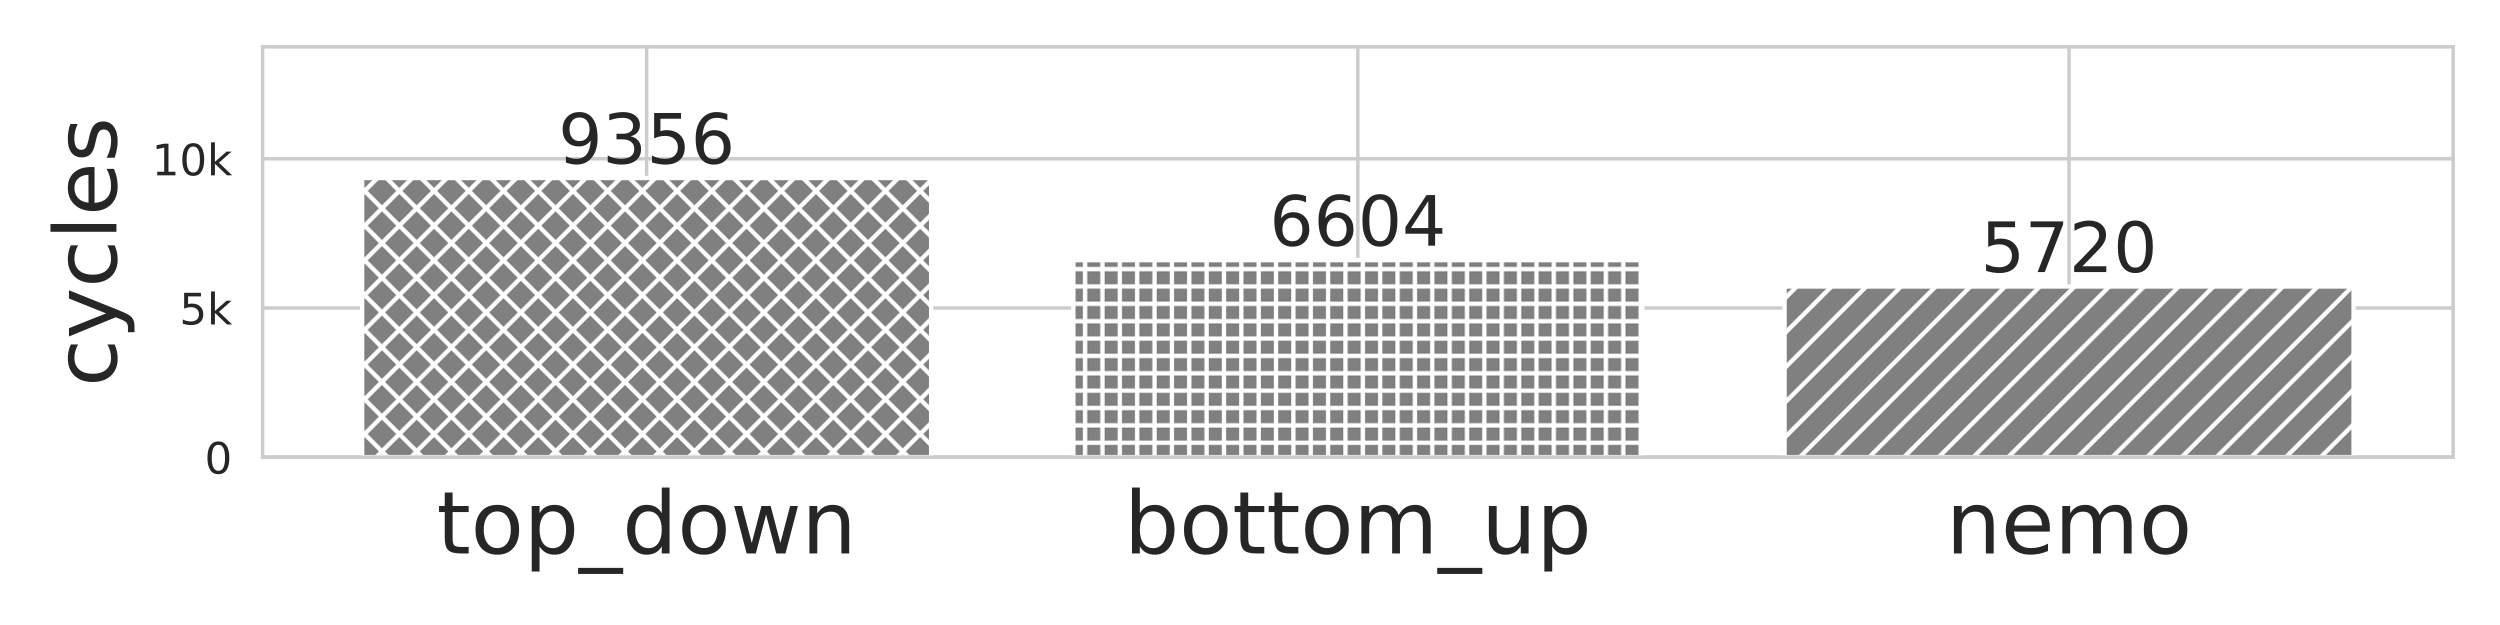
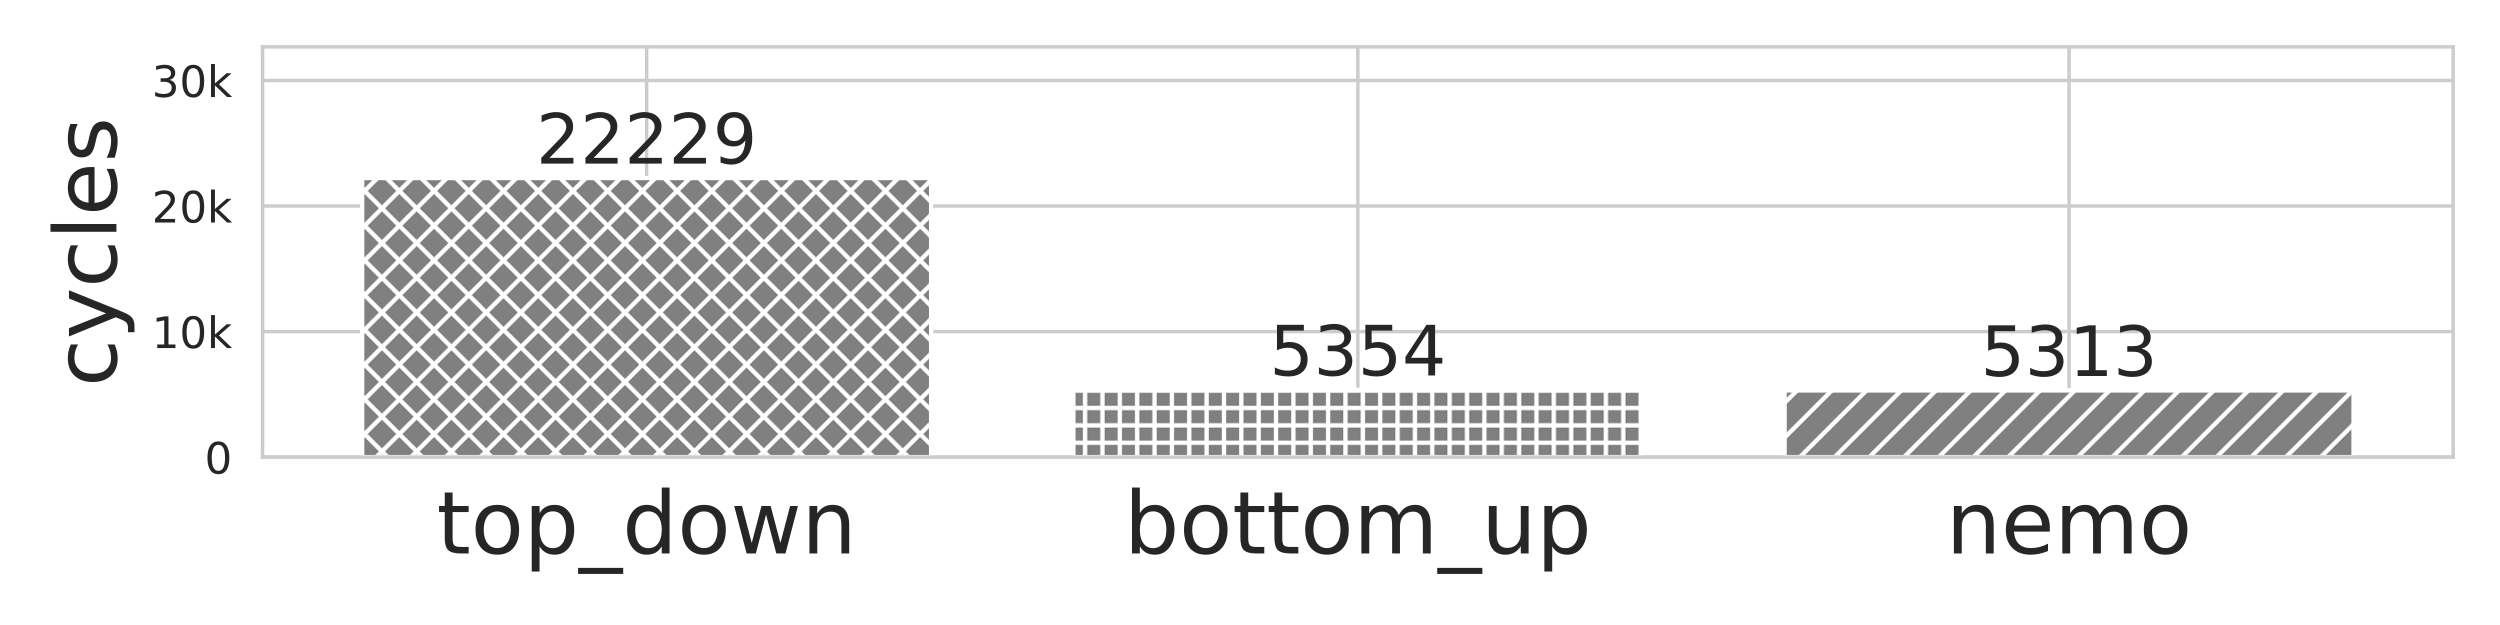
<svg xmlns="http://www.w3.org/2000/svg" xmlns:xlink="http://www.w3.org/1999/xlink" width="576pt" height="144pt" viewBox="0 0 576 144" version="1.1">
  <defs>
    <style type="text/css">*{stroke-linejoin: round; stroke-linecap: butt}</style>
  </defs>
  <g id="figure_1">
    <g id="patch_1">
      <path d="M 0 144  L 576 144  L 576 0  L 0 0  z " style="fill: #ffffff" />
    </g>
    <g id="axes_1">
      <g id="patch_2">
        <path d="M 60.5 105.32  L 565.2 105.32  L 565.2 10.8  L 60.5 10.8  z " style="fill: #ffffff" />
      </g>
      <g id="matplotlib.axis_1">
        <g id="xtick_1">
          <g id="line2d_1">
-             <path d="M 148.986 105.32  L 148.986 10.8  " clip-path="url(#pa4bf70bd33)" style="fill: none; stroke: #cccccc; stroke-width: 0.8; stroke-linecap: round" />
+             <path d="M 148.986 105.32  L 148.986 10.8  " clip-path="url(#p821ed88fff)" style="fill: none; stroke: #cccccc; stroke-width: 0.8; stroke-linecap: round" />
          </g>
          <g id="text_1">
            <g style="fill: #262626" transform="translate(100.6161 127.5169) scale(0.2 -0.2)">
              <defs>
                <path id="DejaVuSans-74" d="M 1172 4494  L 1172 3500  L 2356 3500  L 2356 3053  L 1172 3053  L 1172 1153  Q 1172 725 1289 603  Q 1406 481 1766 481  L 2356 481  L 2356 0  L 1766 0  Q 1100 0 847 248  Q 594 497 594 1153  L 594 3053  L 172 3053  L 172 3500  L 594 3500  L 594 4494  L 1172 4494  z " transform="scale(0.015625)" />
                <path id="DejaVuSans-6f" d="M 1959 3097  Q 1497 3097 1228 2736  Q 959 2375 959 1747  Q 959 1119 1226 758  Q 1494 397 1959 397  Q 2419 397 2687 759  Q 2956 1122 2956 1747  Q 2956 2369 2687 2733  Q 2419 3097 1959 3097  z M 1959 3584  Q 2709 3584 3137 3096  Q 3566 2609 3566 1747  Q 3566 888 3137 398  Q 2709 -91 1959 -91  Q 1206 -91 779 398  Q 353 888 353 1747  Q 353 2609 779 3096  Q 1206 3584 1959 3584  z " transform="scale(0.015625)" />
                <path id="DejaVuSans-70" d="M 1159 525  L 1159 -1331  L 581 -1331  L 581 3500  L 1159 3500  L 1159 2969  Q 1341 3281 1617 3432  Q 1894 3584 2278 3584  Q 2916 3584 3314 3078  Q 3713 2572 3713 1747  Q 3713 922 3314 415  Q 2916 -91 2278 -91  Q 1894 -91 1617 61  Q 1341 213 1159 525  z M 3116 1747  Q 3116 2381 2855 2742  Q 2594 3103 2138 3103  Q 1681 3103 1420 2742  Q 1159 2381 1159 1747  Q 1159 1113 1420 752  Q 1681 391 2138 391  Q 2594 391 2855 752  Q 3116 1113 3116 1747  z " transform="scale(0.015625)" />
                <path id="DejaVuSans-5f" d="M 3263 -1063  L 3263 -1509  L -63 -1509  L -63 -1063  L 3263 -1063  z " transform="scale(0.015625)" />
                <path id="DejaVuSans-64" d="M 2906 2969  L 2906 4863  L 3481 4863  L 3481 0  L 2906 0  L 2906 525  Q 2725 213 2448 61  Q 2172 -91 1784 -91  Q 1150 -91 751 415  Q 353 922 353 1747  Q 353 2572 751 3078  Q 1150 3584 1784 3584  Q 2172 3584 2448 3432  Q 2725 3281 2906 2969  z M 947 1747  Q 947 1113 1208 752  Q 1469 391 1925 391  Q 2381 391 2643 752  Q 2906 1113 2906 1747  Q 2906 2381 2643 2742  Q 2381 3103 1925 3103  Q 1469 3103 1208 2742  Q 947 2381 947 1747  z " transform="scale(0.015625)" />
                <path id="DejaVuSans-77" d="M 269 3500  L 844 3500  L 1563 769  L 2278 3500  L 2956 3500  L 3675 769  L 4391 3500  L 4966 3500  L 4050 0  L 3372 0  L 2619 2869  L 1863 0  L 1184 0  L 269 3500  z " transform="scale(0.015625)" />
                <path id="DejaVuSans-6e" d="M 3513 2113  L 3513 0  L 2938 0  L 2938 2094  Q 2938 2591 2744 2837  Q 2550 3084 2163 3084  Q 1697 3084 1428 2787  Q 1159 2491 1159 1978  L 1159 0  L 581 0  L 581 3500  L 1159 3500  L 1159 2956  Q 1366 3272 1645 3428  Q 1925 3584 2291 3584  Q 2894 3584 3203 3211  Q 3513 2838 3513 2113  z " transform="scale(0.015625)" />
              </defs>
              <use xlink:href="#DejaVuSans-74" />
              <use xlink:href="#DejaVuSans-6f" x="39.209" />
              <use xlink:href="#DejaVuSans-70" x="100.391" />
              <use xlink:href="#DejaVuSans-5f" x="163.867" />
              <use xlink:href="#DejaVuSans-64" x="213.867" />
              <use xlink:href="#DejaVuSans-6f" x="277.344" />
              <use xlink:href="#DejaVuSans-77" x="338.525" />
              <use xlink:href="#DejaVuSans-6e" x="420.312" />
            </g>
          </g>
        </g>
        <g id="xtick_2">
          <g id="line2d_2">
-             <path d="M 312.85 105.32  L 312.85 10.8  " clip-path="url(#pa4bf70bd33)" style="fill: none; stroke: #cccccc; stroke-width: 0.8; stroke-linecap: round" />
+             <path d="M 312.85 105.32  L 312.85 10.8  " clip-path="url(#p821ed88fff)" style="fill: none; stroke: #cccccc; stroke-width: 0.8; stroke-linecap: round" />
          </g>
          <g id="text_2">
            <g style="fill: #262626" transform="translate(258.9969 127.5169) scale(0.2 -0.2)">
              <defs>
                <path id="DejaVuSans-62" d="M 3116 1747  Q 3116 2381 2855 2742  Q 2594 3103 2138 3103  Q 1681 3103 1420 2742  Q 1159 2381 1159 1747  Q 1159 1113 1420 752  Q 1681 391 2138 391  Q 2594 391 2855 752  Q 3116 1113 3116 1747  z M 1159 2969  Q 1341 3281 1617 3432  Q 1894 3584 2278 3584  Q 2916 3584 3314 3078  Q 3713 2572 3713 1747  Q 3713 922 3314 415  Q 2916 -91 2278 -91  Q 1894 -91 1617 61  Q 1341 213 1159 525  L 1159 0  L 581 0  L 581 4863  L 1159 4863  L 1159 2969  z " transform="scale(0.015625)" />
                <path id="DejaVuSans-6d" d="M 3328 2828  Q 3544 3216 3844 3400  Q 4144 3584 4550 3584  Q 5097 3584 5394 3201  Q 5691 2819 5691 2113  L 5691 0  L 5113 0  L 5113 2094  Q 5113 2597 4934 2840  Q 4756 3084 4391 3084  Q 3944 3084 3684 2787  Q 3425 2491 3425 1978  L 3425 0  L 2847 0  L 2847 2094  Q 2847 2600 2669 2842  Q 2491 3084 2119 3084  Q 1678 3084 1418 2786  Q 1159 2488 1159 1978  L 1159 0  L 581 0  L 581 3500  L 1159 3500  L 1159 2956  Q 1356 3278 1631 3431  Q 1906 3584 2284 3584  Q 2666 3584 2933 3390  Q 3200 3197 3328 2828  z " transform="scale(0.015625)" />
                <path id="DejaVuSans-75" d="M 544 1381  L 544 3500  L 1119 3500  L 1119 1403  Q 1119 906 1312 657  Q 1506 409 1894 409  Q 2359 409 2629 706  Q 2900 1003 2900 1516  L 2900 3500  L 3475 3500  L 3475 0  L 2900 0  L 2900 538  Q 2691 219 2414 64  Q 2138 -91 1772 -91  Q 1169 -91 856 284  Q 544 659 544 1381  z M 1991 3584  L 1991 3584  z " transform="scale(0.015625)" />
              </defs>
              <use xlink:href="#DejaVuSans-62" />
              <use xlink:href="#DejaVuSans-6f" x="63.477" />
              <use xlink:href="#DejaVuSans-74" x="124.658" />
              <use xlink:href="#DejaVuSans-74" x="163.867" />
              <use xlink:href="#DejaVuSans-6f" x="203.076" />
              <use xlink:href="#DejaVuSans-6d" x="264.258" />
              <use xlink:href="#DejaVuSans-5f" x="361.67" />
              <use xlink:href="#DejaVuSans-75" x="411.67" />
              <use xlink:href="#DejaVuSans-70" x="475.049" />
            </g>
          </g>
        </g>
        <g id="xtick_3">
          <g id="line2d_3">
-             <path d="M 476.714 105.32  L 476.714 10.8  " clip-path="url(#pa4bf70bd33)" style="fill: none; stroke: #cccccc; stroke-width: 0.8; stroke-linecap: round" />
+             <path d="M 476.714 105.32  L 476.714 10.8  " clip-path="url(#p821ed88fff)" style="fill: none; stroke: #cccccc; stroke-width: 0.8; stroke-linecap: round" />
          </g>
          <g id="text_3">
            <g style="fill: #262626" transform="translate(448.3636 127.5169) scale(0.2 -0.2)">
              <defs>
                <path id="DejaVuSans-65" d="M 3597 1894  L 3597 1613  L 953 1613  Q 991 1019 1311 708  Q 1631 397 2203 397  Q 2534 397 2845 478  Q 3156 559 3463 722  L 3463 178  Q 3153 47 2828 -22  Q 2503 -91 2169 -91  Q 1331 -91 842 396  Q 353 884 353 1716  Q 353 2575 817 3079  Q 1281 3584 2069 3584  Q 2775 3584 3186 3129  Q 3597 2675 3597 1894  z M 3022 2063  Q 3016 2534 2758 2815  Q 2500 3097 2075 3097  Q 1594 3097 1305 2825  Q 1016 2553 972 2059  L 3022 2063  z " transform="scale(0.015625)" />
              </defs>
              <use xlink:href="#DejaVuSans-6e" />
              <use xlink:href="#DejaVuSans-65" x="63.379" />
              <use xlink:href="#DejaVuSans-6d" x="124.902" />
              <use xlink:href="#DejaVuSans-6f" x="222.314" />
            </g>
          </g>
        </g>
      </g>
      <g id="matplotlib.axis_2">
        <g id="ytick_1">
          <g id="line2d_4">
-             <path d="M 60.5 105.32  L 565.2 105.32  " clip-path="url(#pa4bf70bd33)" style="fill: none; stroke: #cccccc; stroke-width: 0.8; stroke-linecap: round" />
+             <path d="M 60.5 105.32  L 565.2 105.32  " clip-path="url(#p821ed88fff)" style="fill: none; stroke: #cccccc; stroke-width: 0.8; stroke-linecap: round" />
          </g>
          <g id="text_4">
            <g style="fill: #262626" transform="translate(47.1375 109.1192) scale(0.1 -0.1)">
              <defs>
                <path id="DejaVuSans-30" d="M 2034 4250  Q 1547 4250 1301 3770  Q 1056 3291 1056 2328  Q 1056 1369 1301 889  Q 1547 409 2034 409  Q 2525 409 2770 889  Q 3016 1369 3016 2328  Q 3016 3291 2770 3770  Q 2525 4250 2034 4250  z M 2034 4750  Q 2819 4750 3233 4129  Q 3647 3509 3647 2328  Q 3647 1150 3233 529  Q 2819 -91 2034 -91  Q 1250 -91 836 529  Q 422 1150 422 2328  Q 422 3509 836 4129  Q 1250 4750 2034 4750  z " transform="scale(0.015625)" />
              </defs>
              <use xlink:href="#DejaVuSans-30" />
            </g>
          </g>
        </g>
        <g id="ytick_2">
          <g id="line2d_5">
-             <path d="M 60.5 70.957  L 565.2 70.957  " clip-path="url(#pa4bf70bd33)" style="fill: none; stroke: #cccccc; stroke-width: 0.8; stroke-linecap: round" />
+             <path d="M 60.5 76.394  L 565.2 76.394  " clip-path="url(#p821ed88fff)" style="fill: none; stroke: #cccccc; stroke-width: 0.8; stroke-linecap: round" />
          </g>
          <g id="text_5">
-             <g style="fill: #262626" transform="translate(41.34687 74.75661) scale(0.1 -0.1)">
-               <defs>
-                 <path id="DejaVuSans-35" d="M 691 4666  L 3169 4666  L 3169 4134  L 1269 4134  L 1269 2991  Q 1406 3038 1543 3061  Q 1681 3084 1819 3084  Q 2600 3084 3056 2656  Q 3513 2228 3513 1497  Q 3513 744 3044 326  Q 2575 -91 1722 -91  Q 1428 -91 1123 -41  Q 819 9 494 109  L 494 744  Q 775 591 1075 516  Q 1375 441 1709 441  Q 2250 441 2565 725  Q 2881 1009 2881 1497  Q 2881 1984 2565 2268  Q 2250 2553 1709 2553  Q 1456 2553 1204 2497  Q 953 2441 691 2322  L 691 4666  z " transform="scale(0.015625)" />
+             <g style="fill: #262626" transform="translate(34.98438 80.19335) scale(0.1 -0.1)">
+               <defs>
+                 <path id="DejaVuSans-31" d="M 794 531  L 1825 531  L 1825 4091  L 703 3866  L 703 4441  L 1819 4666  L 2450 4666  L 2450 531  L 3481 531  L 3481 0  L 794 0  L 794 531  z " transform="scale(0.015625)" />
                <path id="DejaVuSans-6b" d="M 581 4863  L 1159 4863  L 1159 1991  L 2875 3500  L 3609 3500  L 1753 1863  L 3688 0  L 2938 0  L 1159 1709  L 1159 0  L 581 0  L 581 4863  z " transform="scale(0.015625)" />
-               </defs>
-               <use xlink:href="#DejaVuSans-35" />
-               <use xlink:href="#DejaVuSans-6b" x="63.623" />
-             </g>
-           </g>
-         </g>
-         <g id="ytick_3">
-           <g id="line2d_6">
-             <path d="M 60.5 36.595  L 565.2 36.595  " clip-path="url(#pa4bf70bd33)" style="fill: none; stroke: #cccccc; stroke-width: 0.8; stroke-linecap: round" />
-           </g>
-           <g id="text_6">
-             <g style="fill: #262626" transform="translate(34.98438 40.39399) scale(0.1 -0.1)">
-               <defs>
-                 <path id="DejaVuSans-31" d="M 794 531  L 1825 531  L 1825 4091  L 703 3866  L 703 4441  L 1819 4666  L 2450 4666  L 2450 531  L 3481 531  L 3481 0  L 794 0  L 794 531  z " transform="scale(0.015625)" />
              </defs>
              <use xlink:href="#DejaVuSans-31" />
              <use xlink:href="#DejaVuSans-30" x="63.623" />
              <use xlink:href="#DejaVuSans-6b" x="127.246" />
            </g>
          </g>
        </g>
-         <g id="text_7">
+         <g id="ytick_3">
+           <g id="line2d_6">
+             <path d="M 60.5 47.468  L 565.2 47.468  " clip-path="url(#p821ed88fff)" style="fill: none; stroke: #cccccc; stroke-width: 0.8; stroke-linecap: round" />
+           </g>
+           <g id="text_6">
+             <g style="fill: #262626" transform="translate(34.98438 51.26748) scale(0.1 -0.1)">
+               <defs>
+                 <path id="DejaVuSans-32" d="M 1228 531  L 3431 531  L 3431 0  L 469 0  L 469 531  Q 828 903 1448 1529  Q 2069 2156 2228 2338  Q 2531 2678 2651 2914  Q 2772 3150 2772 3378  Q 2772 3750 2511 3984  Q 2250 4219 1831 4219  Q 1534 4219 1204 4116  Q 875 4013 500 3803  L 500 4441  Q 881 4594 1212 4672  Q 1544 4750 1819 4750  Q 2544 4750 2975 4387  Q 3406 4025 3406 3419  Q 3406 3131 3298 2873  Q 3191 2616 2906 2266  Q 2828 2175 2409 1742  Q 1991 1309 1228 531  z " transform="scale(0.015625)" />
+               </defs>
+               <use xlink:href="#DejaVuSans-32" />
+               <use xlink:href="#DejaVuSans-30" x="63.623" />
+               <use xlink:href="#DejaVuSans-6b" x="127.246" />
+             </g>
+           </g>
+         </g>
+         <g id="ytick_4">
+           <g id="line2d_7">
+             <path d="M 60.5 18.542  L 565.2 18.542  " clip-path="url(#p821ed88fff)" style="fill: none; stroke: #cccccc; stroke-width: 0.8; stroke-linecap: round" />
+           </g>
+           <g id="text_7">
+             <g style="fill: #262626" transform="translate(34.98438 22.3416) scale(0.1 -0.1)">
+               <defs>
+                 <path id="DejaVuSans-33" d="M 2597 2516  Q 3050 2419 3304 2112  Q 3559 1806 3559 1356  Q 3559 666 3084 287  Q 2609 -91 1734 -91  Q 1441 -91 1130 -33  Q 819 25 488 141  L 488 750  Q 750 597 1062 519  Q 1375 441 1716 441  Q 2309 441 2620 675  Q 2931 909 2931 1356  Q 2931 1769 2642 2001  Q 2353 2234 1838 2234  L 1294 2234  L 1294 2753  L 1863 2753  Q 2328 2753 2575 2939  Q 2822 3125 2822 3475  Q 2822 3834 2567 4026  Q 2313 4219 1838 4219  Q 1578 4219 1281 4162  Q 984 4106 628 3988  L 628 4550  Q 988 4650 1302 4700  Q 1616 4750 1894 4750  Q 2613 4750 3031 4423  Q 3450 4097 3450 3541  Q 3450 3153 3228 2886  Q 3006 2619 2597 2516  z " transform="scale(0.015625)" />
+               </defs>
+               <use xlink:href="#DejaVuSans-33" />
+               <use xlink:href="#DejaVuSans-30" x="63.623" />
+               <use xlink:href="#DejaVuSans-6b" x="127.246" />
+             </g>
+           </g>
+         </g>
+         <g id="text_8">
          <g style="fill: #262626" transform="translate(26.825 89.11625) rotate(-90) scale(0.2 -0.2)">
            <defs>
              <path id="DejaVuSans-63" d="M 3122 3366  L 3122 2828  Q 2878 2963 2633 3030  Q 2388 3097 2138 3097  Q 1578 3097 1268 2742  Q 959 2388 959 1747  Q 959 1106 1268 751  Q 1578 397 2138 397  Q 2388 397 2633 464  Q 2878 531 3122 666  L 3122 134  Q 2881 22 2623 -34  Q 2366 -91 2075 -91  Q 1284 -91 818 406  Q 353 903 353 1747  Q 353 2603 823 3093  Q 1294 3584 2113 3584  Q 2378 3584 2631 3529  Q 2884 3475 3122 3366  z " transform="scale(0.015625)" />
              <path id="DejaVuSans-79" d="M 2059 -325  Q 1816 -950 1584 -1140  Q 1353 -1331 966 -1331  L 506 -1331  L 506 -850  L 844 -850  Q 1081 -850 1212 -737  Q 1344 -625 1503 -206  L 1606 56  L 191 3500  L 800 3500  L 1894 763  L 2988 3500  L 3597 3500  L 2059 -325  z " transform="scale(0.015625)" />
              <path id="DejaVuSans-6c" d="M 603 4863  L 1178 4863  L 1178 0  L 603 0  L 603 4863  z " transform="scale(0.015625)" />
              <path id="DejaVuSans-73" d="M 2834 3397  L 2834 2853  Q 2591 2978 2328 3040  Q 2066 3103 1784 3103  Q 1356 3103 1142 2972  Q 928 2841 928 2578  Q 928 2378 1081 2264  Q 1234 2150 1697 2047  L 1894 2003  Q 2506 1872 2764 1633  Q 3022 1394 3022 966  Q 3022 478 2636 193  Q 2250 -91 1575 -91  Q 1294 -91 989 -36  Q 684 19 347 128  L 347 722  Q 666 556 975 473  Q 1284 391 1588 391  Q 1994 391 2212 530  Q 2431 669 2431 922  Q 2431 1156 2273 1281  Q 2116 1406 1581 1522  L 1381 1569  Q 847 1681 609 1914  Q 372 2147 372 2553  Q 372 3047 722 3315  Q 1072 3584 1716 3584  Q 2034 3584 2315 3537  Q 2597 3491 2834 3397  z " transform="scale(0.015625)" />
            </defs>
            <use xlink:href="#DejaVuSans-63" />
            <use xlink:href="#DejaVuSans-79" x="54.98" />
            <use xlink:href="#DejaVuSans-63" x="114.16" />
            <use xlink:href="#DejaVuSans-6c" x="169.141" />
            <use xlink:href="#DejaVuSans-65" x="196.924" />
            <use xlink:href="#DejaVuSans-73" x="258.447" />
          </g>
        </g>
      </g>
      <g id="patch_3">
-         <path d="M 83.441 105.32  L 214.532 105.32  L 214.532 41.021  L 83.441 41.021  z " clip-path="url(#pa4bf70bd33)" style="fill: url(#h49f5eb5e99); stroke: #ffffff; stroke-linejoin: miter" />
+         <path d="M 83.441 105.32  L 214.532 105.32  L 214.532 41.021  L 83.441 41.021  z " clip-path="url(#p821ed88fff)" style="fill: url(#hc1463b274f); stroke: #ffffff; stroke-linejoin: miter" />
      </g>
      <g id="patch_4">
-         <path d="M 247.305 105.32  L 378.395 105.32  L 378.395 59.934  L 247.305 59.934  z " clip-path="url(#pa4bf70bd33)" style="fill: url(#hd04b30b2c0); stroke: #ffffff; stroke-linejoin: miter" />
+         <path d="M 247.305 105.32  L 378.395 105.32  L 378.395 89.833  L 247.305 89.833  z " clip-path="url(#p821ed88fff)" style="fill: url(#h488b5fadbe); stroke: #ffffff; stroke-linejoin: miter" />
      </g>
      <g id="patch_5">
-         <path d="M 411.168 105.32  L 542.259 105.32  L 542.259 66.009  L 411.168 66.009  z " clip-path="url(#pa4bf70bd33)" style="fill: url(#hbcbd60191b); stroke: #ffffff; stroke-linejoin: miter" />
+         <path d="M 411.168 105.32  L 542.259 105.32  L 542.259 89.952  L 411.168 89.952  z " clip-path="url(#p821ed88fff)" style="fill: url(#h9be35228e4); stroke: #ffffff; stroke-linejoin: miter" />
      </g>
      <g id="patch_6">
        <path d="M 60.5 105.32  L 60.5 10.8  " style="fill: none; stroke: #cccccc; stroke-width: 0.8; stroke-linejoin: miter; stroke-linecap: square" />
      </g>
      <g id="patch_7">
        <path d="M 565.2 105.32  L 565.2 10.8  " style="fill: none; stroke: #cccccc; stroke-width: 0.8; stroke-linejoin: miter; stroke-linecap: square" />
      </g>
      <g id="patch_8">
        <path d="M 60.5 105.32  L 565.2 105.32  " style="fill: none; stroke: #cccccc; stroke-width: 0.8; stroke-linejoin: miter; stroke-linecap: square" />
      </g>
      <g id="patch_9">
        <path d="M 60.5 10.8  L 565.2 10.8  " style="fill: none; stroke: #cccccc; stroke-width: 0.8; stroke-linejoin: miter; stroke-linecap: square" />
      </g>
-       <g id="text_8">
-         <g style="fill: #262626" transform="translate(128.6264 37.69318) scale(0.16 -0.16)">
+       <g id="text_9">
+         <g style="fill: #262626" transform="translate(123.5364 37.69318) scale(0.16 -0.16)">
          <defs>
            <path id="DejaVuSans-39" d="M 703 97  L 703 672  Q 941 559 1184 500  Q 1428 441 1663 441  Q 2288 441 2617 861  Q 2947 1281 2994 2138  Q 2813 1869 2534 1725  Q 2256 1581 1919 1581  Q 1219 1581 811 2004  Q 403 2428 403 3163  Q 403 3881 828 4315  Q 1253 4750 1959 4750  Q 2769 4750 3195 4129  Q 3622 3509 3622 2328  Q 3622 1225 3098 567  Q 2575 -91 1691 -91  Q 1453 -91 1209 -44  Q 966 3 703 97  z M 1959 2075  Q 2384 2075 2632 2365  Q 2881 2656 2881 3163  Q 2881 3666 2632 3958  Q 2384 4250 1959 4250  Q 1534 4250 1286 3958  Q 1038 3666 1038 3163  Q 1038 2656 1286 2365  Q 1534 2075 1959 2075  z " transform="scale(0.015625)" />
-             <path id="DejaVuSans-33" d="M 2597 2516  Q 3050 2419 3304 2112  Q 3559 1806 3559 1356  Q 3559 666 3084 287  Q 2609 -91 1734 -91  Q 1441 -91 1130 -33  Q 819 25 488 141  L 488 750  Q 750 597 1062 519  Q 1375 441 1716 441  Q 2309 441 2620 675  Q 2931 909 2931 1356  Q 2931 1769 2642 2001  Q 2353 2234 1838 2234  L 1294 2234  L 1294 2753  L 1863 2753  Q 2328 2753 2575 2939  Q 2822 3125 2822 3475  Q 2822 3834 2567 4026  Q 2313 4219 1838 4219  Q 1578 4219 1281 4162  Q 984 4106 628 3988  L 628 4550  Q 988 4650 1302 4700  Q 1616 4750 1894 4750  Q 2613 4750 3031 4423  Q 3450 4097 3450 3541  Q 3450 3153 3228 2886  Q 3006 2619 2597 2516  z " transform="scale(0.015625)" />
-             <path id="DejaVuSans-36" d="M 2113 2584  Q 1688 2584 1439 2293  Q 1191 2003 1191 1497  Q 1191 994 1439 701  Q 1688 409 2113 409  Q 2538 409 2786 701  Q 3034 994 3034 1497  Q 3034 2003 2786 2293  Q 2538 2584 2113 2584  z M 3366 4563  L 3366 3988  Q 3128 4100 2886 4159  Q 2644 4219 2406 4219  Q 1781 4219 1451 3797  Q 1122 3375 1075 2522  Q 1259 2794 1537 2939  Q 1816 3084 2150 3084  Q 2853 3084 3261 2657  Q 3669 2231 3669 1497  Q 3669 778 3244 343  Q 2819 -91 2113 -91  Q 1303 -91 875 529  Q 447 1150 447 2328  Q 447 3434 972 4092  Q 1497 4750 2381 4750  Q 2619 4750 2861 4703  Q 3103 4656 3366 4563  z " transform="scale(0.015625)" />
          </defs>
-           <use xlink:href="#DejaVuSans-39" />
+           <use xlink:href="#DejaVuSans-32" />
+           <use xlink:href="#DejaVuSans-32" x="63.623" />
+           <use xlink:href="#DejaVuSans-32" x="127.246" />
+           <use xlink:href="#DejaVuSans-32" x="190.869" />
+           <use xlink:href="#DejaVuSans-39" x="254.492" />
+         </g>
+       </g>
+       <g id="text_10">
+         <g style="fill: #262626" transform="translate(292.49 86.50559) scale(0.16 -0.16)">
+           <defs>
+             <path id="DejaVuSans-35" d="M 691 4666  L 3169 4666  L 3169 4134  L 1269 4134  L 1269 2991  Q 1406 3038 1543 3061  Q 1681 3084 1819 3084  Q 2600 3084 3056 2656  Q 3513 2228 3513 1497  Q 3513 744 3044 326  Q 2575 -91 1722 -91  Q 1428 -91 1123 -41  Q 819 9 494 109  L 494 744  Q 775 591 1075 516  Q 1375 441 1709 441  Q 2250 441 2565 725  Q 2881 1009 2881 1497  Q 2881 1984 2565 2268  Q 2250 2553 1709 2553  Q 1456 2553 1204 2497  Q 953 2441 691 2322  L 691 4666  z " transform="scale(0.015625)" />
+             <path id="DejaVuSans-34" d="M 2419 4116  L 825 1625  L 2419 1625  L 2419 4116  z M 2253 4666  L 3047 4666  L 3047 1625  L 3713 1625  L 3713 1100  L 3047 1100  L 3047 0  L 2419 0  L 2419 1100  L 313 1100  L 313 1709  L 2253 4666  z " transform="scale(0.015625)" />
+           </defs>
+           <use xlink:href="#DejaVuSans-35" />
          <use xlink:href="#DejaVuSans-33" x="63.623" />
          <use xlink:href="#DejaVuSans-35" x="127.246" />
-           <use xlink:href="#DejaVuSans-36" x="190.869" />
-         </g>
-       </g>
-       <g id="text_9">
-         <g style="fill: #262626" transform="translate(292.49 56.60636) scale(0.16 -0.16)">
-           <defs>
-             <path id="DejaVuSans-34" d="M 2419 4116  L 825 1625  L 2419 1625  L 2419 4116  z M 2253 4666  L 3047 4666  L 3047 1625  L 3713 1625  L 3713 1100  L 3047 1100  L 3047 0  L 2419 0  L 2419 1100  L 313 1100  L 313 1709  L 2253 4666  z " transform="scale(0.015625)" />
-           </defs>
-           <use xlink:href="#DejaVuSans-36" />
-           <use xlink:href="#DejaVuSans-36" x="63.623" />
-           <use xlink:href="#DejaVuSans-30" x="127.246" />
          <use xlink:href="#DejaVuSans-34" x="190.869" />
        </g>
      </g>
-       <g id="text_10">
-         <g style="fill: #262626" transform="translate(456.3536 62.68167) scale(0.16 -0.16)">
-           <defs>
-             <path id="DejaVuSans-37" d="M 525 4666  L 3525 4666  L 3525 4397  L 1831 0  L 1172 0  L 2766 4134  L 525 4134  L 525 4666  z " transform="scale(0.015625)" />
-             <path id="DejaVuSans-32" d="M 1228 531  L 3431 531  L 3431 0  L 469 0  L 469 531  Q 828 903 1448 1529  Q 2069 2156 2228 2338  Q 2531 2678 2651 2914  Q 2772 3150 2772 3378  Q 2772 3750 2511 3984  Q 2250 4219 1831 4219  Q 1534 4219 1204 4116  Q 875 4013 500 3803  L 500 4441  Q 881 4594 1212 4672  Q 1544 4750 1819 4750  Q 2544 4750 2975 4387  Q 3406 4025 3406 3419  Q 3406 3131 3298 2873  Q 3191 2616 2906 2266  Q 2828 2175 2409 1742  Q 1991 1309 1228 531  z " transform="scale(0.015625)" />
-           </defs>
+       <g id="text_11">
+         <g style="fill: #262626" transform="translate(456.3536 86.62418) scale(0.16 -0.16)">
          <use xlink:href="#DejaVuSans-35" />
-           <use xlink:href="#DejaVuSans-37" x="63.623" />
-           <use xlink:href="#DejaVuSans-32" x="127.246" />
-           <use xlink:href="#DejaVuSans-30" x="190.869" />
+           <use xlink:href="#DejaVuSans-33" x="63.623" />
+           <use xlink:href="#DejaVuSans-31" x="127.246" />
+           <use xlink:href="#DejaVuSans-33" x="190.869" />
        </g>
      </g>
    </g>
  </g>
  <defs>
-     <clipPath id="pa4bf70bd33">
+     <clipPath id="p821ed88fff">
      <rect x="60.5" y="10.8" width="504.7" height="94.52" />
    </clipPath>
  </defs>
  <defs>
-     <pattern id="h49f5eb5e99" patternUnits="userSpaceOnUse" x="0" y="0" width="72" height="72">
+     <pattern id="hc1463b274f" patternUnits="userSpaceOnUse" x="0" y="0" width="72" height="72">
      <rect x="0" y="0" width="73" height="73" fill="#808080" />
      <path d="M -36 36  L 36 -36  M -32 40  L 40 -32  M -28 44  L 44 -28  M -24 48  L 48 -24  M -20 52  L 52 -20  M -16 56  L 56 -16  M -12 60  L 60 -12  M -8 64  L 64 -8  M -4 68  L 68 -4  M 0 72  L 72 0  M 4 76  L 76 4  M 8 80  L 80 8  M 12 84  L 84 12  M 16 88  L 88 16  M 20 92  L 92 20  M 24 96  L 96 24  M 28 100  L 100 28  M 32 104  L 104 32  M 36 108  L 108 36  M -36 36  L 36 108  M -32 32  L 40 104  M -28 28  L 44 100  M -24 24  L 48 96  M -20 20  L 52 92  M -16 16  L 56 88  M -12 12  L 60 84  M -8 8  L 64 80  M -4 4  L 68 76  M 0 0  L 72 72  M 4 -4  L 76 68  M 8 -8  L 80 64  M 12 -12  L 84 60  M 16 -16  L 88 56  M 20 -20  L 92 52  M 24 -24  L 96 48  M 28 -28  L 100 44  M 32 -32  L 104 40  M 36 -36  L 108 36  " style="fill: #ffffff; stroke: #ffffff; stroke-width: 1.0; stroke-linecap: butt; stroke-linejoin: miter" />
    </pattern>
-     <pattern id="hd04b30b2c0" patternUnits="userSpaceOnUse" x="0" y="0" width="72" height="72">
+     <pattern id="h488b5fadbe" patternUnits="userSpaceOnUse" x="0" y="0" width="72" height="72">
      <rect x="0" y="0" width="73" height="73" fill="#808080" />
      <path d="M 0 70  L 72 70  M 0 66  L 72 66  M 0 62  L 72 62  M 0 58  L 72 58  M 0 54  L 72 54  M 0 50  L 72 50  M 0 46  L 72 46  M 0 42  L 72 42  M 0 38  L 72 38  M 0 34  L 72 34  M 0 30  L 72 30  M 0 26  L 72 26  M 0 22  L 72 22  M 0 18  L 72 18  M 0 14  L 72 14  M 0 10  L 72 10  M 0 6  L 72 6  M 0 2  L 72 2  M 2 72  L 2 0  M 6 72  L 6 0  M 10 72  L 10 0  M 14 72  L 14 0  M 18 72  L 18 0  M 22 72  L 22 0  M 26 72  L 26 0  M 30 72  L 30 0  M 34 72  L 34 0  M 38 72  L 38 0  M 42 72  L 42 0  M 46 72  L 46 0  M 50 72  L 50 0  M 54 72  L 54 0  M 58 72  L 58 0  M 62 72  L 62 0  M 66 72  L 66 0  M 70 72  L 70 0  " style="fill: #ffffff; stroke: #ffffff; stroke-width: 1.0; stroke-linecap: butt; stroke-linejoin: miter" />
    </pattern>
-     <pattern id="hbcbd60191b" patternUnits="userSpaceOnUse" x="0" y="0" width="72" height="72">
+     <pattern id="h9be35228e4" patternUnits="userSpaceOnUse" x="0" y="0" width="72" height="72">
      <rect x="0" y="0" width="73" height="73" fill="#808080" />
      <path d="M -36 36  L 36 -36  M -32 40  L 40 -32  M -28 44  L 44 -28  M -24 48  L 48 -24  M -20 52  L 52 -20  M -16 56  L 56 -16  M -12 60  L 60 -12  M -8 64  L 64 -8  M -4 68  L 68 -4  M 0 72  L 72 0  M 4 76  L 76 4  M 8 80  L 80 8  M 12 84  L 84 12  M 16 88  L 88 16  M 20 92  L 92 20  M 24 96  L 96 24  M 28 100  L 100 28  M 32 104  L 104 32  M 36 108  L 108 36  " style="fill: #ffffff; stroke: #ffffff; stroke-width: 1.0; stroke-linecap: butt; stroke-linejoin: miter" />
    </pattern>
  </defs>
</svg>
